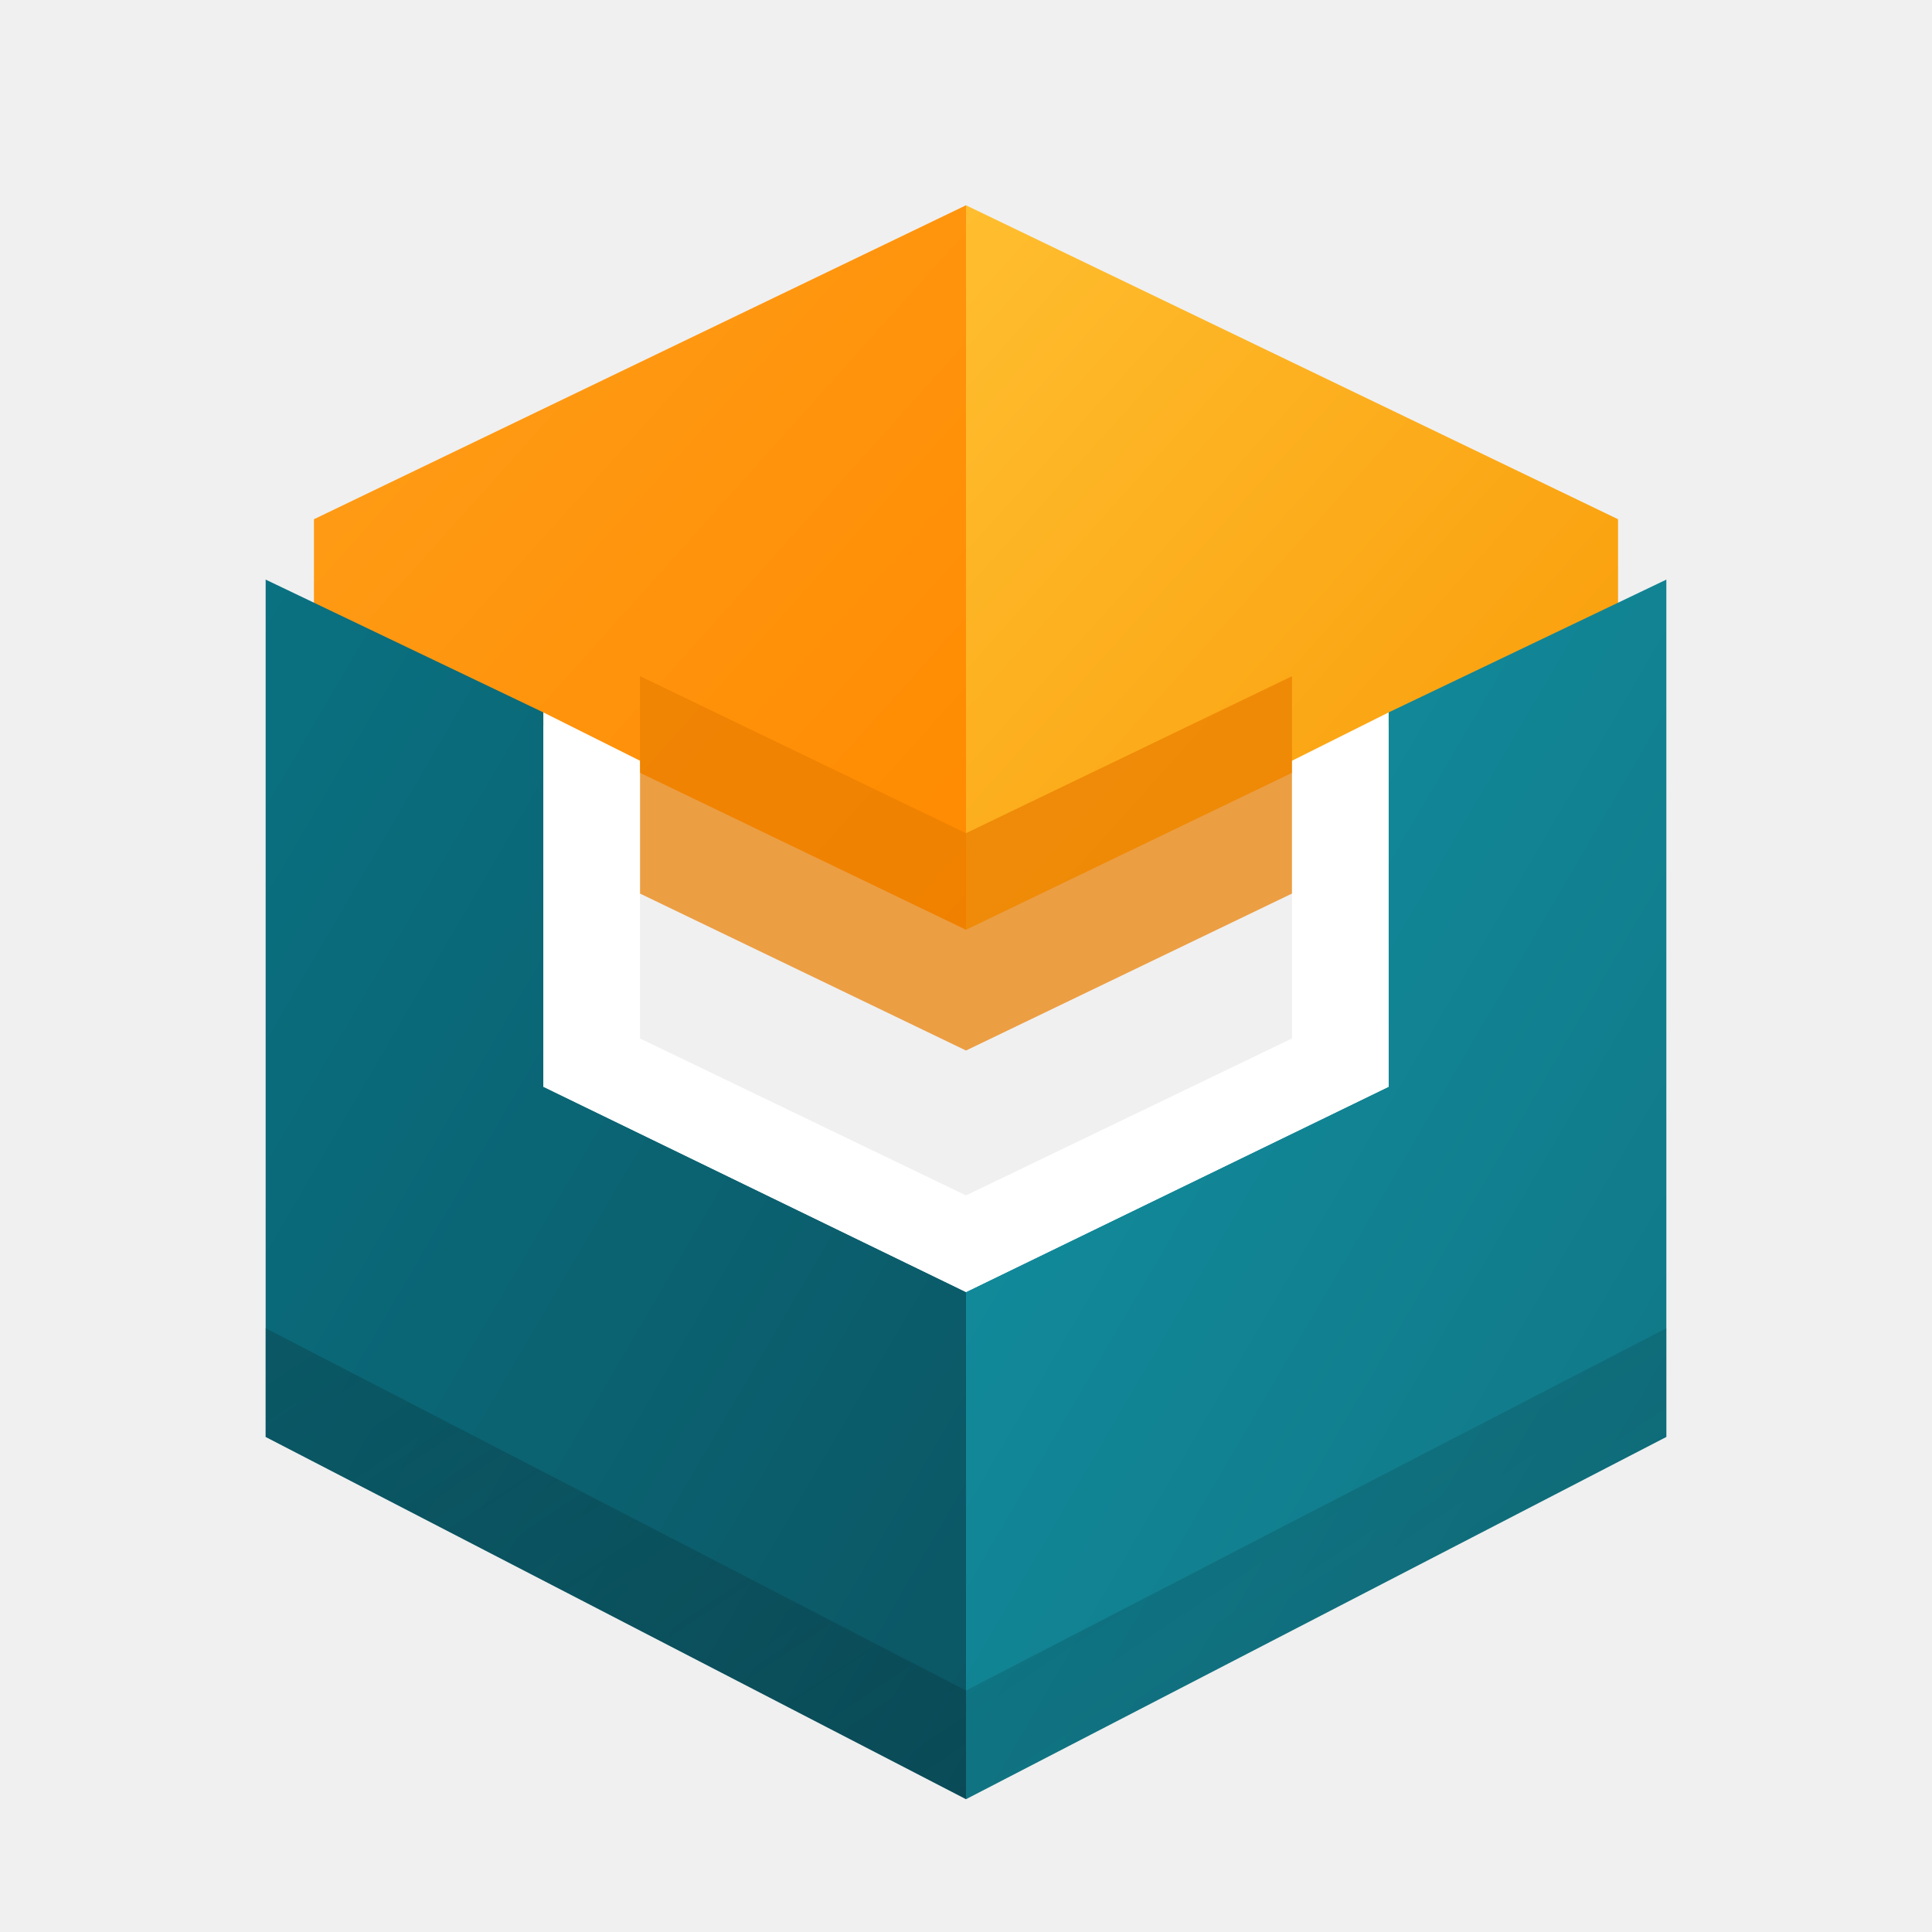
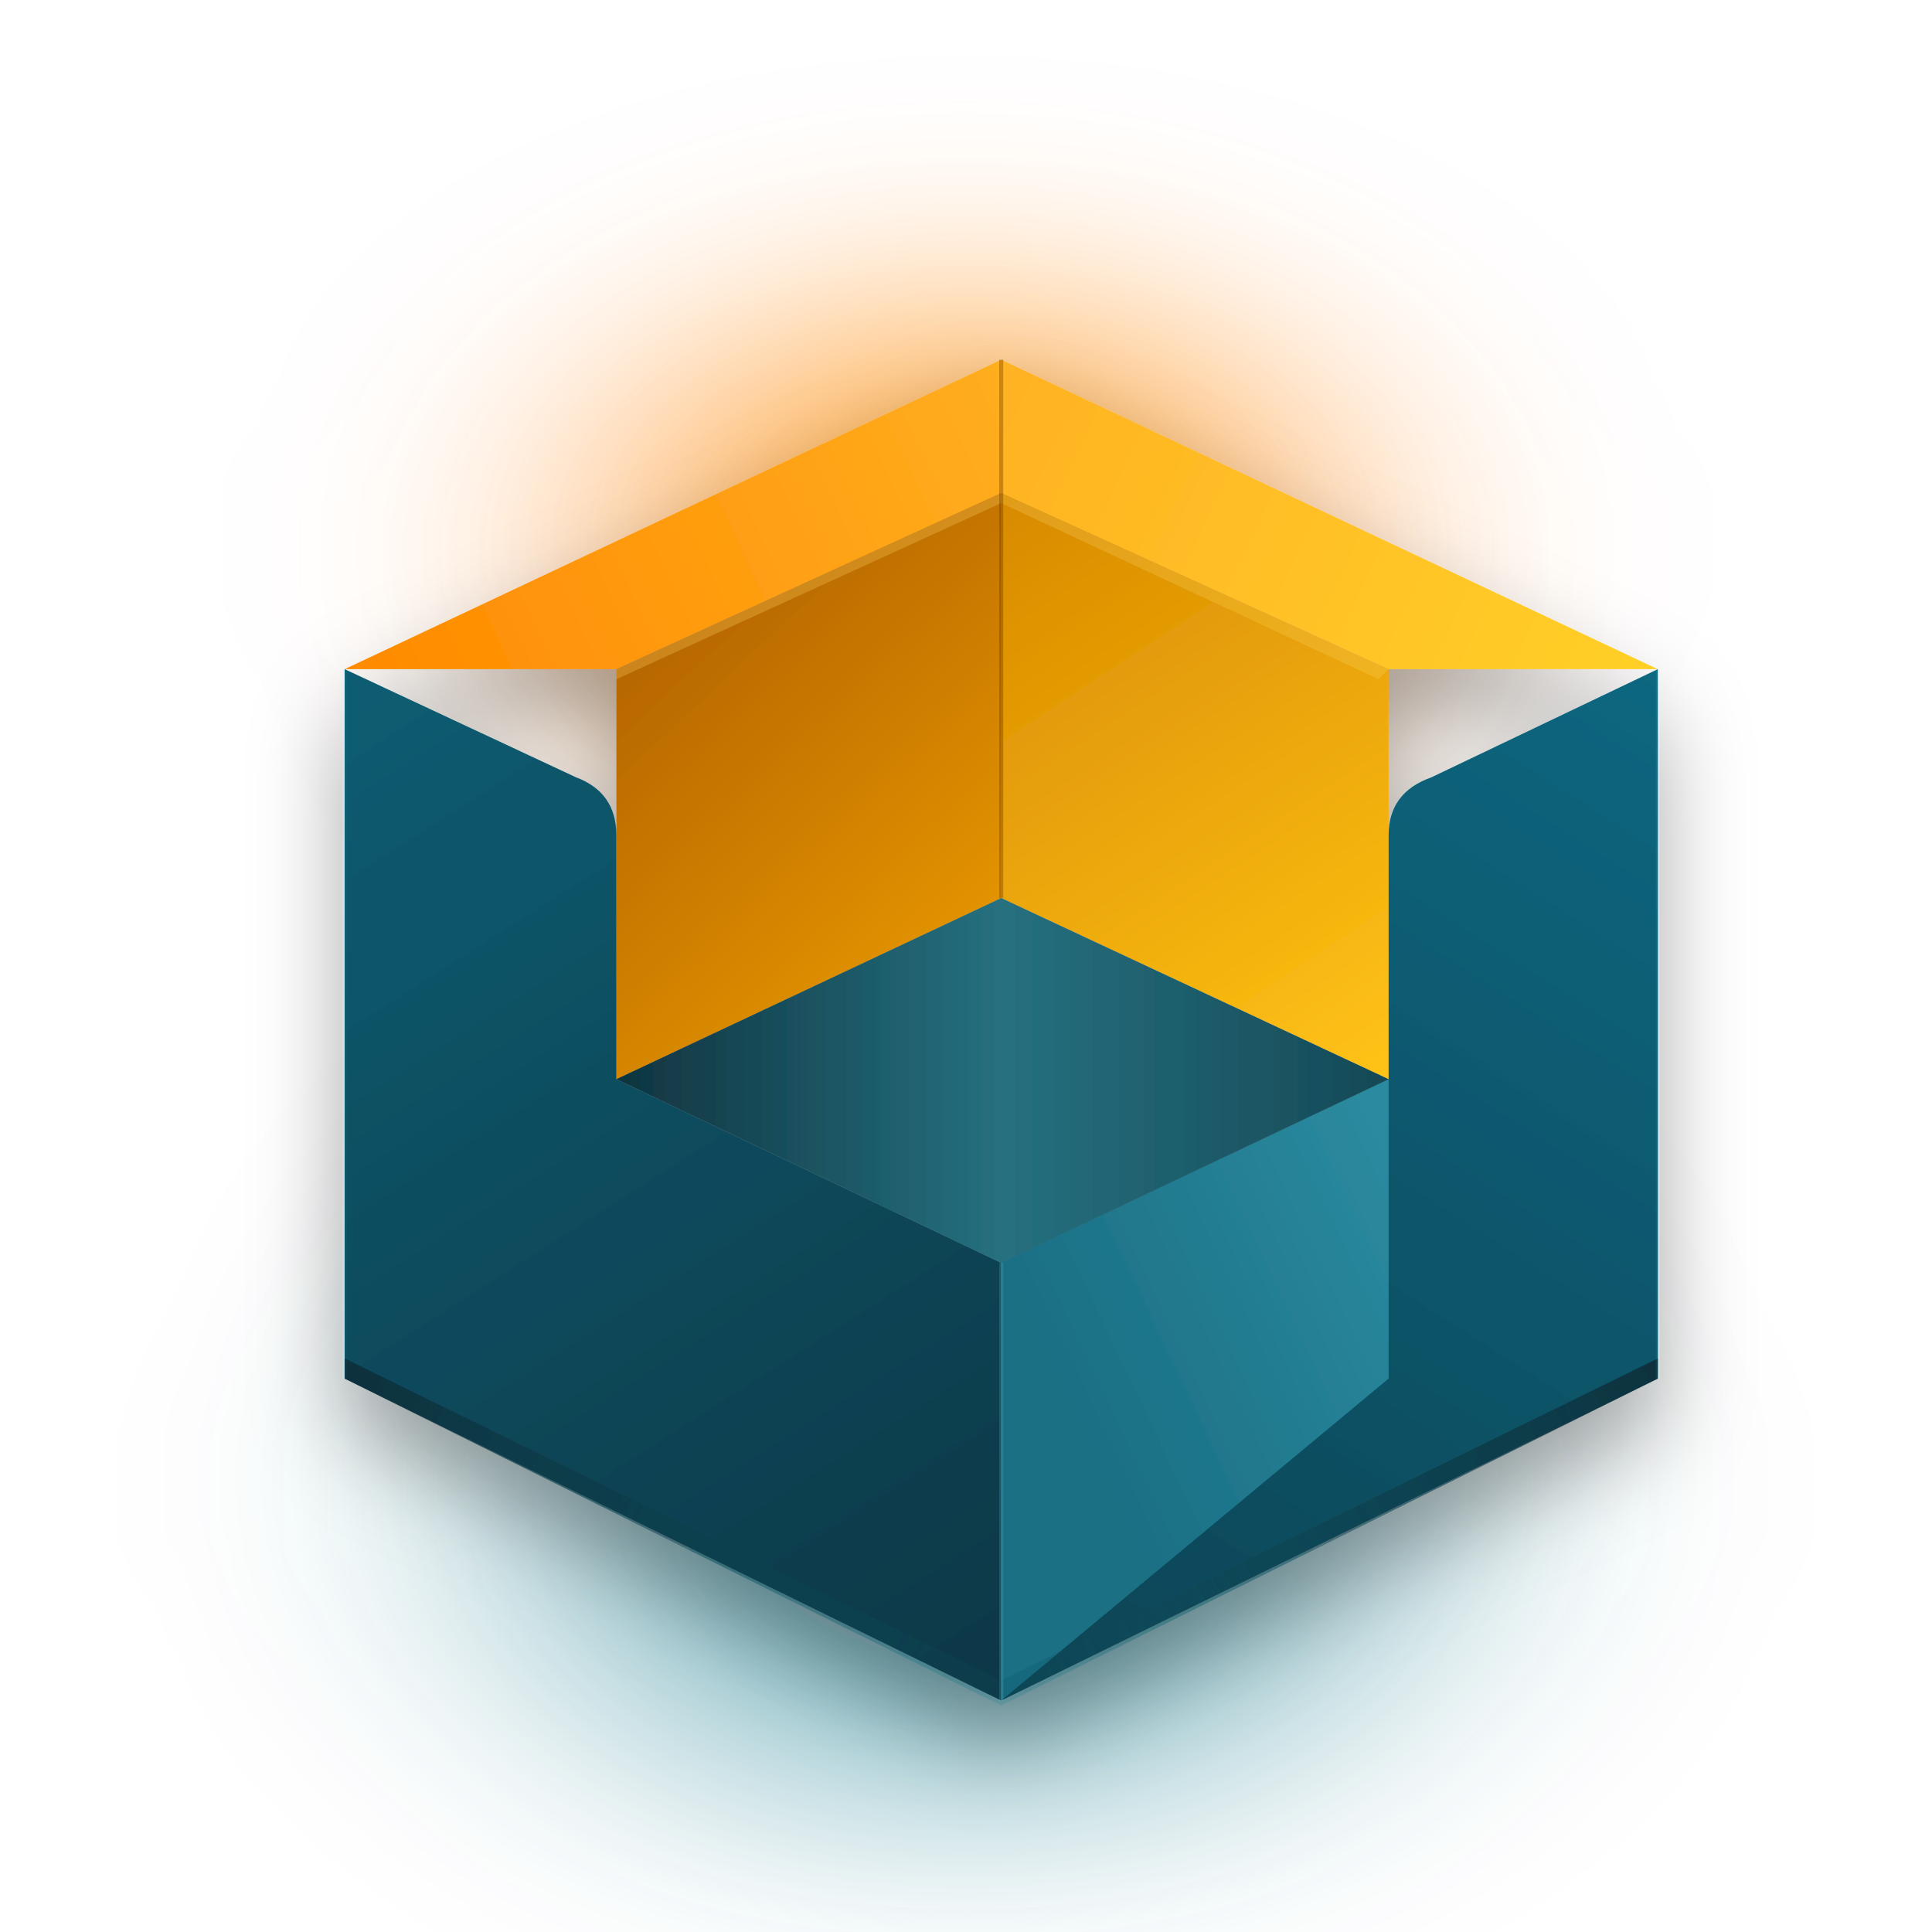
- <svg xmlns="http://www.w3.org/2000/svg" viewBox="0 0 320 320" role="img" aria-labelledby="title desc">
+ <svg xmlns="http://www.w3.org/2000/svg" viewBox="0 0 768 768" role="img" aria-labelledby="title desc">
  <defs>
-     <linearGradient id="top-left" x1="0%" y1="0%" x2="100%" y2="100%">
-       <stop offset="0%" stop-color="#ff9f1a" />
-       <stop offset="100%" stop-color="#ff8a00" />
+     <radialGradient id="orange-aura" cx="50%" cy="30%" r="42%">
+       <stop offset="0%" stop-color="#ff9a00" stop-opacity="0.98" />
+       <stop offset="38%" stop-color="#ff8a00" stop-opacity="0.62" />
+       <stop offset="72%" stop-color="#ff7300" stop-opacity="0.18" />
+       <stop offset="100%" stop-color="#ff7300" stop-opacity="0" />
+     </radialGradient>
+     <radialGradient id="teal-aura" cx="50%" cy="68%" r="46%">
+       <stop offset="0%" stop-color="#1596ae" stop-opacity="0.78" />
+       <stop offset="42%" stop-color="#0d6d81" stop-opacity="0.42" />
+       <stop offset="78%" stop-color="#0d6d81" stop-opacity="0.12" />
+       <stop offset="100%" stop-color="#0d6d81" stop-opacity="0" />
+     </radialGradient>
+     <linearGradient id="lid-left" x1="137" y1="266" x2="398" y2="143" gradientUnits="userSpaceOnUse">
+       <stop offset="0%" stop-color="#ff8a00" />
+       <stop offset="100%" stop-color="#ffae1f" />
    </linearGradient>
-     <linearGradient id="top-right" x1="0%" y1="0%" x2="100%" y2="100%">
-       <stop offset="0%" stop-color="#ffbe2f" />
-       <stop offset="100%" stop-color="#f99a07" />
+     <linearGradient id="lid-right" x1="398" y1="143" x2="659" y2="266" gradientUnits="userSpaceOnUse">
+       <stop offset="0%" stop-color="#ffb223" />
+       <stop offset="100%" stop-color="#ffd028" />
    </linearGradient>
-     <linearGradient id="base-left" x1="0%" y1="0%" x2="100%" y2="100%">
-       <stop offset="0%" stop-color="#0a7181" />
-       <stop offset="100%" stop-color="#0b5664" />
+     <linearGradient id="inner-left" x1="245" y1="266" x2="398" y2="429" gradientUnits="userSpaceOnUse">
+       <stop offset="0%" stop-color="#b66600" />
+       <stop offset="100%" stop-color="#f0a100" />
    </linearGradient>
-     <linearGradient id="base-right" x1="0%" y1="0%" x2="100%" y2="100%">
-       <stop offset="0%" stop-color="#1292a3" />
-       <stop offset="100%" stop-color="#107483" />
+     <linearGradient id="inner-right" x1="398" y1="196" x2="552" y2="429" gradientUnits="userSpaceOnUse">
+       <stop offset="0%" stop-color="#d88a00" />
+       <stop offset="100%" stop-color="#ffc316" />
    </linearGradient>
-     <linearGradient id="shadow" x1="0%" y1="0%" x2="100%" y2="100%">
-       <stop offset="0%" stop-color="#0b3f49" stop-opacity="0.9" />
-       <stop offset="100%" stop-color="#082a31" stop-opacity="0.55" />
+     <linearGradient id="wall-left" x1="137" y1="266" x2="398" y2="676" gradientUnits="userSpaceOnUse">
+       <stop offset="0%" stop-color="#0b5d72" />
+       <stop offset="100%" stop-color="#083746" />
    </linearGradient>
+     <linearGradient id="wall-right" x1="659" y1="266" x2="398" y2="676" gradientUnits="userSpaceOnUse">
+       <stop offset="0%" stop-color="#0c6780" />
+       <stop offset="100%" stop-color="#094354" />
+     </linearGradient>
+     <linearGradient id="front-right" x1="398" y1="502" x2="552" y2="429" gradientUnits="userSpaceOnUse">
+       <stop offset="0%" stop-color="#1b6f84" />
+       <stop offset="100%" stop-color="#2c8ca1" />
+     </linearGradient>
+     <linearGradient id="cavity" x1="245" y1="429" x2="552" y2="429" gradientUnits="userSpaceOnUse">
+       <stop offset="0%" stop-color="#113b48" />
+       <stop offset="50%" stop-color="#2b7f91" />
+       <stop offset="100%" stop-color="#185261" />
+     </linearGradient>
+     <linearGradient id="base-shadow-left" x1="137" y1="540" x2="398" y2="678" gradientUnits="userSpaceOnUse">
+       <stop offset="0%" stop-color="#072c36" stop-opacity="0.86" />
+       <stop offset="100%" stop-color="#0b5060" stop-opacity="0.18" />
+     </linearGradient>
+     <linearGradient id="base-shadow-right" x1="398" y1="678" x2="659" y2="540" gradientUnits="userSpaceOnUse">
+       <stop offset="0%" stop-color="#0b5060" stop-opacity="0.18" />
+       <stop offset="100%" stop-color="#072c36" stop-opacity="0.86" />
+     </linearGradient>
+     <filter id="blur-large" x="-30%" y="-30%" width="160%" height="160%">
+       <feGaussianBlur stdDeviation="42" />
+     </filter>
+     <filter id="logo-shadow" x="-20%" y="-20%" width="140%" height="150%">
+       <feDropShadow dx="0" dy="18" stdDeviation="18" flood-color="#000000" flood-opacity="0.34" />
+     </filter>
  </defs>
-   <g transform="translate(0 6)">
-     <polygon points="52,80 160,28 160,148 52,96" fill="url(#top-left)" />
-     <polygon points="160,28 268,80 268,96 160,148" fill="url(#top-right)" />
-     <polygon points="106,106 160,132 214,106 214,142 160,168 106,142" fill="#eb7f00" fill-opacity="0.72" />
-     <polygon points="44,90 90,112 90,174 160,208 160,292 44,232" fill="url(#base-left)" />
-     <polygon points="276,90 230,112 230,174 160,208 160,292 276,232" fill="url(#base-right)" />
-     <polygon points="90,112 90,174 160,208 230,174 230,112 214,120 214,166 160,192 106,166 106,120" fill="#ffffff" />
-     <polygon points="44,232 160,292 160,274 44,214" fill="url(#shadow)" opacity="0.45" />
-     <polygon points="160,292 276,232 276,214 160,274" fill="url(#shadow)" opacity="0.28" />
+   <rect width="768" height="768" fill="#ffffff" />
+   <ellipse cx="384" cy="286" rx="276" ry="176" fill="url(#orange-aura)" filter="url(#blur-large)" />
+   <ellipse cx="384" cy="518" rx="302" ry="214" fill="url(#teal-aura)" filter="url(#blur-large)" />
+   <g filter="url(#logo-shadow)">
+     <polygon points="137,266 398,143 398,196 245,266" fill="url(#lid-left)" />
+     <polygon points="398,143 659,266 552,266 398,196" fill="url(#lid-right)" />
+     <polygon points="245,266 398,196 398,357 245,429" fill="url(#inner-left)" />
+     <polygon points="398,196 552,266 552,429 398,357" fill="url(#inner-right)" />
+     <path d="M137 266 L229 309 Q245 315 245 332 L245 429 L398 502 L398 676 L137 548 Z" fill="url(#wall-left)" />
+     <path d="M659 266 L569 309 Q552 315 552 332 L552 429 L398 502 L398 676 L659 548 Z" fill="url(#wall-right)" />
+     <polygon points="398,502 552,429 552,548 398,676" fill="url(#front-right)" />
+     <polygon points="245,429 398,357 552,429 398,502" fill="url(#cavity)" />
+     <polygon points="137,548 398,678 398,668 137,540" fill="url(#base-shadow-left)" />
+     <polygon points="398,678 659,548 659,540 398,668" fill="url(#base-shadow-right)" />
+     <polygon points="245,266 398,196 398,200 245,270" fill="#ffd464" opacity="0.28" />
+     <polygon points="398,196 552,266 548,270 398,200" fill="#ffe072" opacity="0.22" />
+     <polygon points="245,429 398,502 552,429 398,357" fill="#000000" opacity="0.12" />
+     <line x1="398" y1="143" x2="398" y2="357" stroke="#5f2f00" stroke-opacity="0.34" stroke-width="1.6" />
+     <line x1="398" y1="502" x2="398" y2="676" stroke="#7ed6e6" stroke-opacity="0.18" stroke-width="1.6" />
+     <line x1="137" y1="266" x2="137" y2="548" stroke="#5ad2e4" stroke-opacity="0.08" stroke-width="1.6" />
+     <line x1="659" y1="266" x2="659" y2="548" stroke="#5ad2e4" stroke-opacity="0.08" stroke-width="1.6" />
  </g>
</svg>
